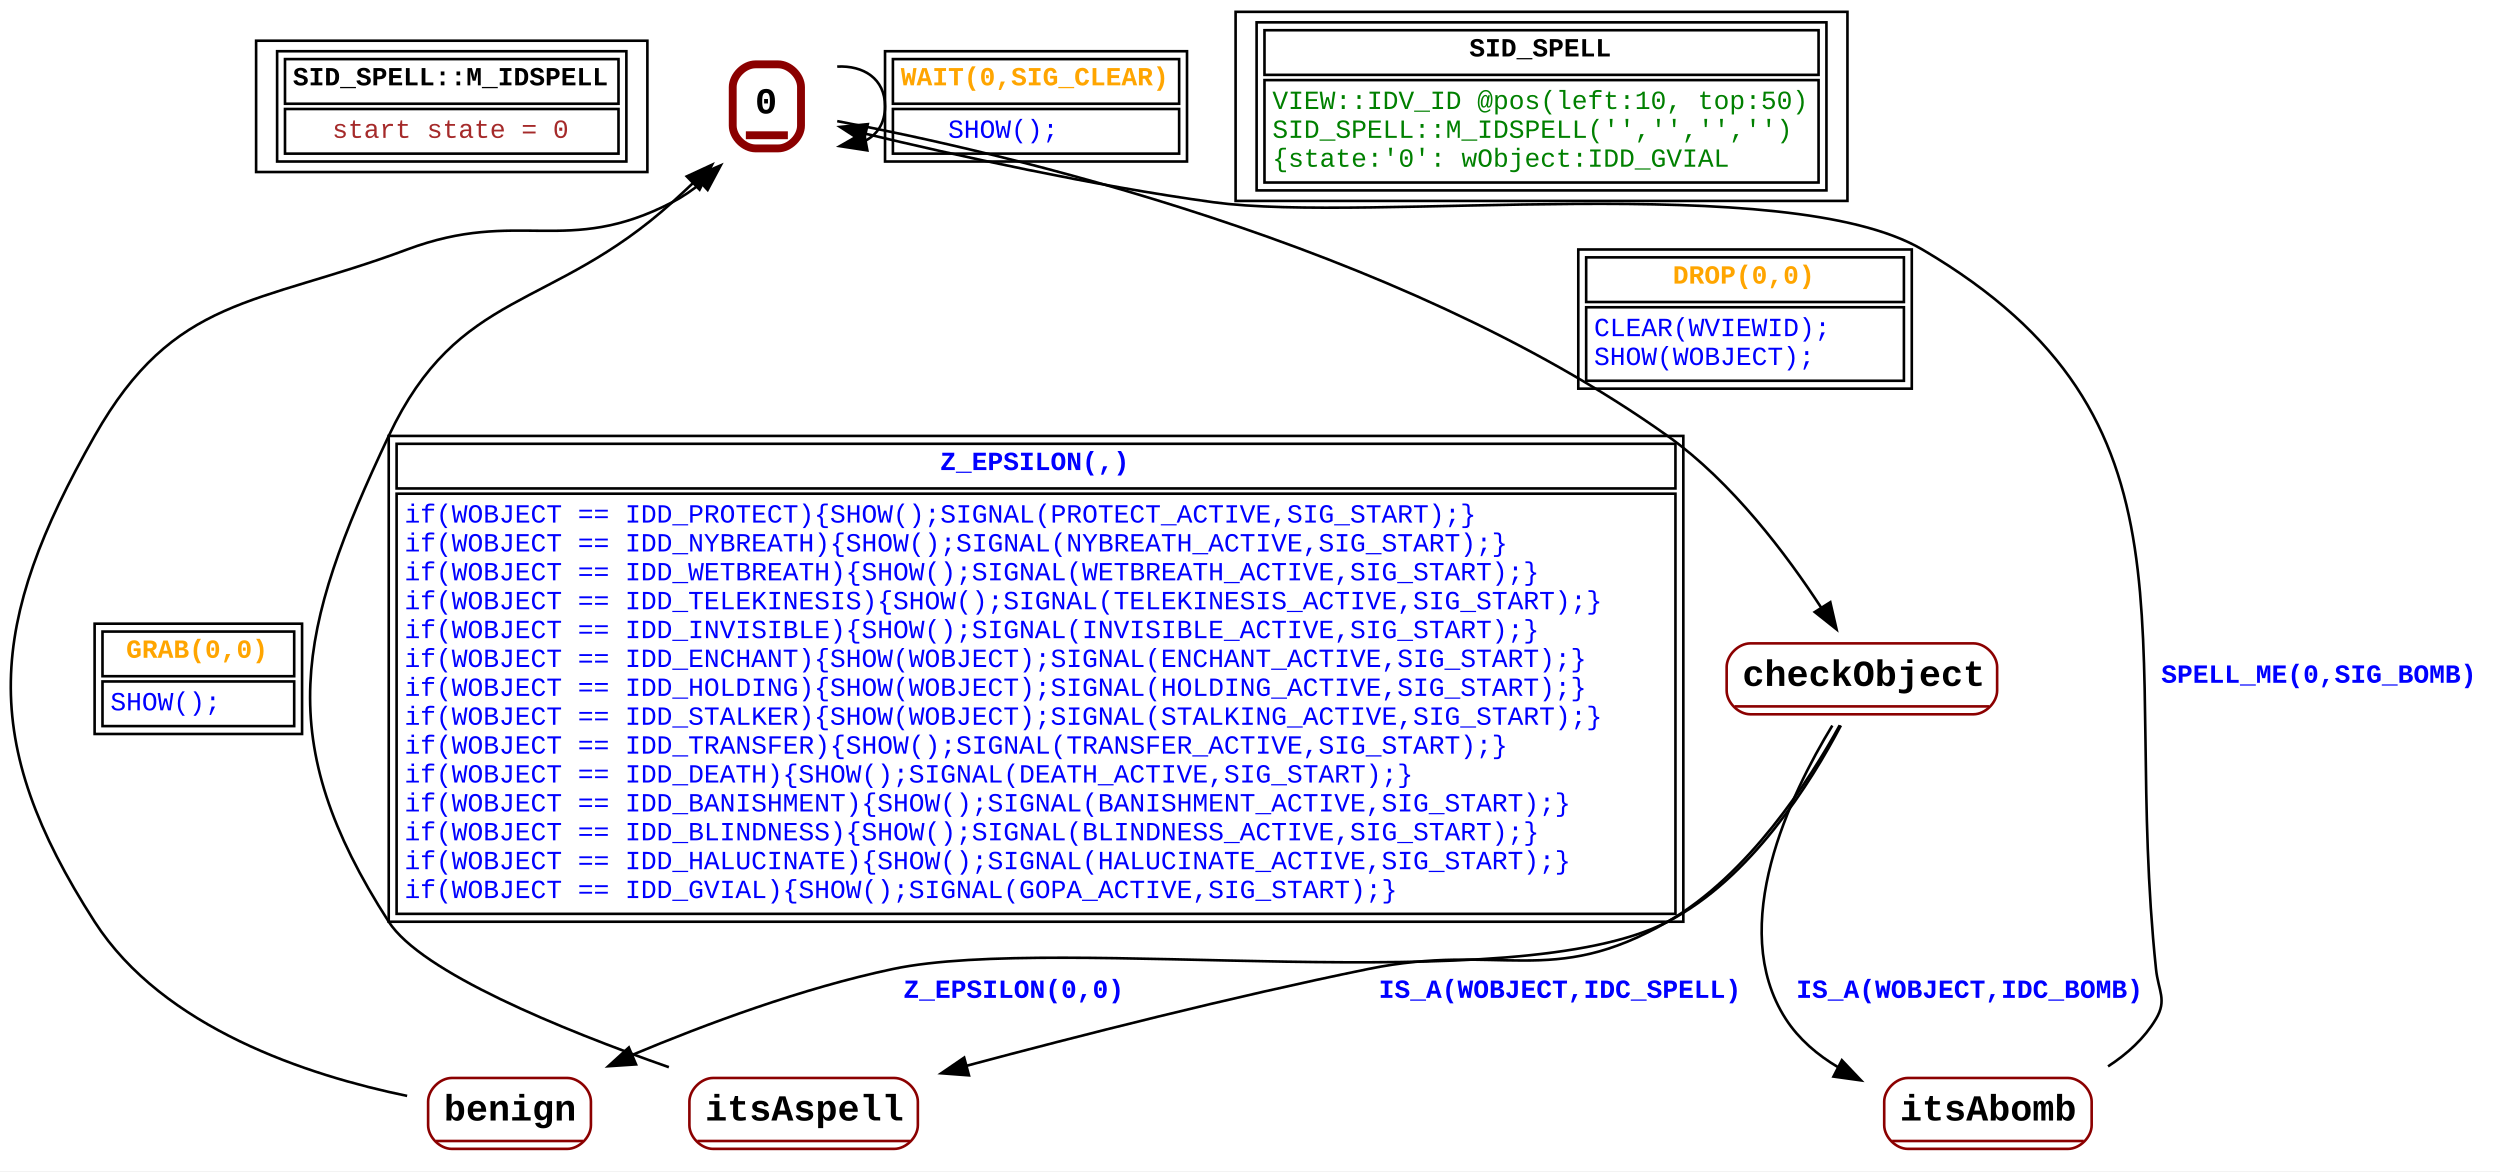
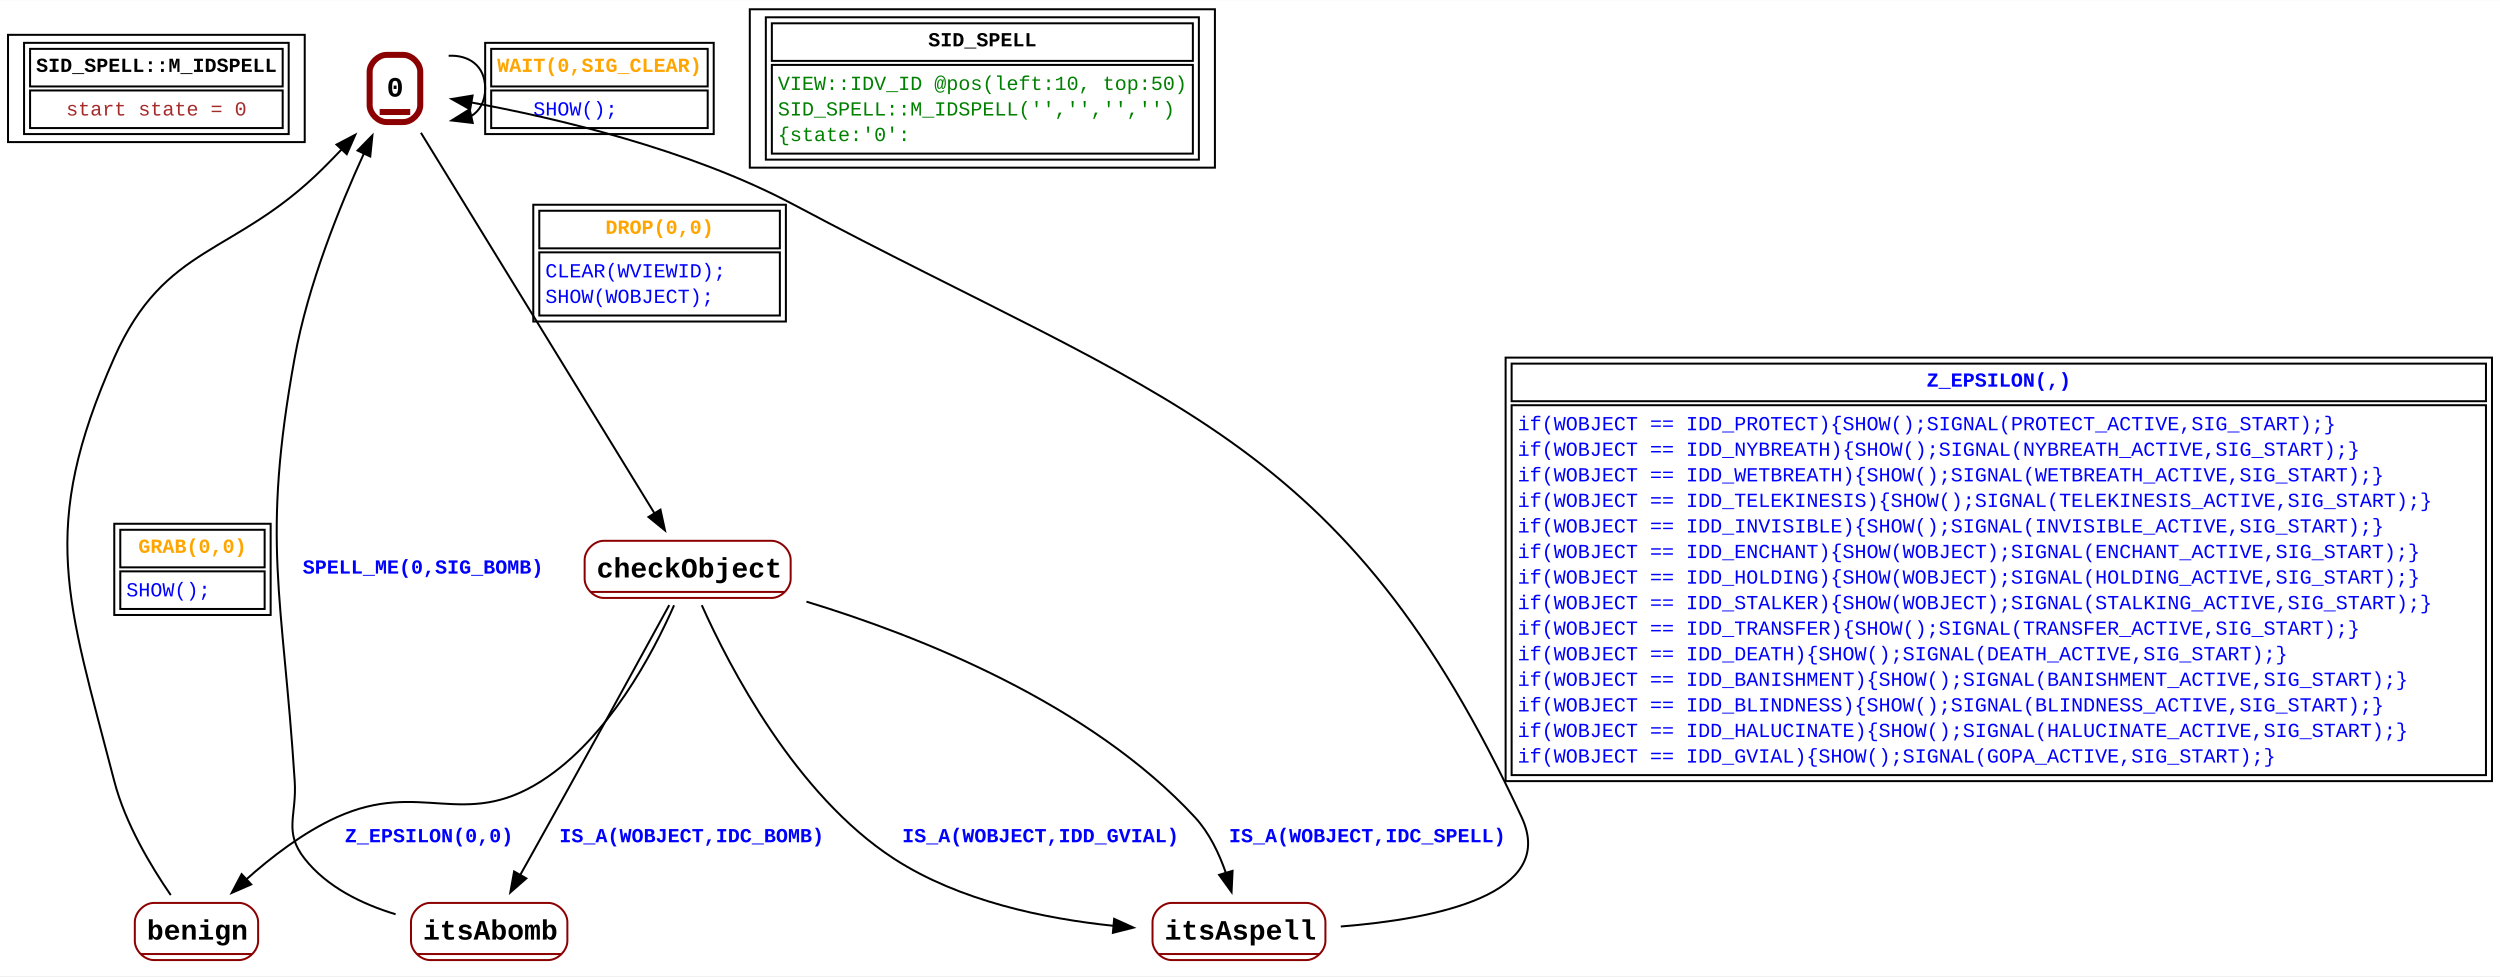
- <svg xmlns="http://www.w3.org/2000/svg" width="952pt" height="446pt" viewBox="0.00 0.00 952.03 446.00">
-   <g id="graph0" class="graph" transform="scale(1 1) rotate(0) translate(4 442)">
-     <polygon fill="white" stroke="none" points="-4,4 -4,-442 948.03,-442 948.03,4 -4,4" />
+ <svg xmlns="http://www.w3.org/2000/svg" width="1247pt" height="487pt" viewBox="0.00 0.00 1247.00 486.75">
+   <g id="graph0" class="graph" transform="scale(1 1) rotate(0) translate(4 482.75)">
+     <polygon fill="white" stroke="none" points="-4,4 -4,-482.75 1243,-482.75 1243,4 -4,4" />
    <g id="node1" class="node">
-       <polygon fill="none" stroke="black" points="93.53,-376.5 93.53,-426.5 242.53,-426.5 242.53,-376.5 93.53,-376.5" />
-       <polygon fill="none" stroke="black" points="104.53,-402.5 104.53,-419.5 231.53,-419.5 231.53,-402.5 104.53,-402.5" />
-       <text text-anchor="start" x="107.53" y="-409.5" font-family="Courier New" font-weight="bold" font-size="10.00">SID_SPELL::M_IDSPELL</text>
-       <polygon fill="none" stroke="black" points="104.53,-383.5 104.53,-400.5 231.53,-400.5 231.53,-383.5 104.53,-383.5" />
-       <text text-anchor="start" x="122.53" y="-389.5" font-family="Courier New" font-size="10.00" fill="brown">start state = 0</text>
-       <polygon fill="none" stroke="black" points="101.53,-380.5 101.53,-422.5 234.53,-422.5 234.53,-380.5 101.53,-380.5" />
+       <polygon fill="none" stroke="black" points="0,-412 0,-465.5 148,-465.5 148,-412 0,-412" />
+       <polygon fill="none" stroke="black" points="11,-439.75 11,-458.5 137,-458.5 137,-439.75 11,-439.75" />
+       <text text-anchor="start" x="14" y="-447" font-family="Courier New" font-weight="bold" font-size="10.00">SID_SPELL::M_IDSPELL</text>
+       <polygon fill="none" stroke="black" points="11,-419 11,-437.75 137,-437.75 137,-419 11,-419" />
+       <text text-anchor="start" x="29" y="-425.25" font-family="Courier New" font-size="10.00" fill="brown">start state = 0</text>
+       <polygon fill="none" stroke="black" points="8,-416 8,-461.5 140,-461.5 140,-416 8,-416" />
    </g>
    <g id="node2" class="node">
-       <polyline fill="none" stroke="darkred" stroke-width="3" points="280.03,-390.5 296.03,-390.5" />
-       <text text-anchor="start" x="283.53" y="-398.8" font-family="Courier New" font-weight="bold" font-size="14.00">0</text>
-       <path fill="none" stroke="darkred" stroke-width="3" d="M283.69,-385.5C283.69,-385.5 292.36,-385.5 292.36,-385.5 296.69,-385.5 301.03,-389.83 301.03,-394.17 301.03,-394.17 301.03,-408.83 301.03,-408.83 301.03,-413.17 296.69,-417.5 292.36,-417.5 292.36,-417.5 283.69,-417.5 283.69,-417.5 279.36,-417.5 275.03,-413.17 275.03,-408.83 275.03,-408.83 275.03,-394.17 275.03,-394.17 275.03,-389.83 279.36,-385.5 283.69,-385.5" />
+       <polyline fill="none" stroke="darkred" stroke-width="3" points="185.38,-427 200.62,-427" />
+       <text text-anchor="start" x="188.88" y="-434.7" font-family="Courier New" font-weight="bold" font-size="14.00">0</text>
+       <path fill="none" stroke="darkred" stroke-width="3" d="M188.79,-422C188.79,-422 197.21,-422 197.21,-422 201.42,-422 205.62,-426.21 205.62,-430.42 205.62,-430.42 205.62,-447.08 205.62,-447.08 205.62,-451.29 201.42,-455.5 197.21,-455.5 197.21,-455.5 188.79,-455.5 188.79,-455.5 184.58,-455.5 180.38,-451.29 180.38,-447.08 180.38,-447.08 180.38,-430.42 180.38,-430.42 180.38,-426.21 184.58,-422 188.79,-422" />
    </g>
    <g id="edge2" class="edge">
-       <path fill="none" stroke="black" d="M314.82,-416.65C324.81,-417.15 333.03,-412.1 333.03,-401.5 333.03,-395.04 329.97,-390.64 325.33,-388.3" />
-       <polygon fill="black" stroke="black" points="326.29,-384.74 315.82,-386.35 325.01,-391.62 326.29,-384.74" />
-       <polygon fill="none" stroke="black" points="336.03,-402.5 336.03,-419.5 445.03,-419.5 445.03,-402.5 336.03,-402.5" />
-       <text text-anchor="start" x="339.03" y="-409.5" font-family="Courier New" font-weight="bold" font-size="10.00" fill="orange">WAIT(0,SIG_CLEAR)</text>
-       <polygon fill="none" stroke="black" points="336.03,-383.5 336.03,-400.5 445.03,-400.5 445.03,-383.5 336.03,-383.5" />
-       <text text-anchor="start" x="357.03" y="-389.5" font-family="Courier New" font-size="10.00" fill="blue">    SHOW();</text>
-       <polygon fill="none" stroke="black" points="333.03,-380.5 333.03,-422.5 448.03,-422.5 448.03,-380.5 333.03,-380.5" />
+       <path fill="none" stroke="black" d="M219.79,-455.05C229.78,-455.58 238,-450.15 238,-438.75 238,-432.16 235.25,-427.56 231.01,-424.96" />
+       <polygon fill="black" stroke="black" points="231.79,-421.55 221.27,-422.78 230.27,-428.38 231.79,-421.55" />
+       <polygon fill="none" stroke="black" points="241,-439.75 241,-458.5 349,-458.5 349,-439.75 241,-439.75" />
+       <text text-anchor="start" x="244" y="-447" font-family="Courier New" font-weight="bold" font-size="10.00" fill="orange">WAIT(0,SIG_CLEAR)</text>
+       <polygon fill="none" stroke="black" points="241,-419 241,-437.75 349,-437.75 349,-419 241,-419" />
+       <text text-anchor="start" x="262" y="-425.25" font-family="Courier New" font-size="10.00" fill="blue">    SHOW();</text>
+       <polygon fill="none" stroke="black" points="238,-416 238,-461.5 352,-461.5 352,-416 238,-416" />
    </g>
    <g id="node3" class="node">
-       <polyline fill="none" stroke="darkred" points="656.53,-173 753.53,-173" />
-       <text text-anchor="start" x="659.53" y="-180.8" font-family="Courier New" font-weight="bold" font-size="14.00">checkObject</text>
-       <path fill="none" stroke="darkred" d="M662.53,-170C662.53,-170 747.53,-170 747.53,-170 752.03,-170 756.53,-174.5 756.53,-179 756.53,-179 756.53,-188 756.53,-188 756.53,-192.5 752.03,-197 747.53,-197 747.53,-197 662.53,-197 662.53,-197 658.03,-197 653.53,-192.5 653.53,-188 653.53,-188 653.53,-179 653.53,-179 653.53,-174.5 658.03,-170 662.53,-170" />
+       <polyline fill="none" stroke="darkred" points="290.62,-187.62 387.38,-187.62" />
+       <text text-anchor="start" x="293.62" y="-194.82" font-family="Courier New" font-weight="bold" font-size="14.00">checkObject</text>
+       <path fill="none" stroke="darkred" d="M297.12,-184.62C297.12,-184.62 380.88,-184.62 380.88,-184.62 385.62,-184.62 390.38,-189.38 390.38,-194.12 390.38,-194.12 390.38,-203.62 390.38,-203.62 390.38,-208.38 385.62,-213.12 380.88,-213.12 380.88,-213.12 297.12,-213.12 297.12,-213.12 292.38,-213.12 287.62,-208.38 287.62,-203.62 287.62,-203.62 287.62,-194.12 287.62,-194.12 287.62,-189.38 292.38,-184.62 297.12,-184.62" />
    </g>
    <g id="edge1" class="edge">
-       <path fill="none" stroke="black" d="M314.82,-395.88C375.79,-384.35 527.61,-349.75 631.03,-276 655.58,-258.49 676.42,-230.75 689.67,-210.4" />
-       <polygon fill="black" stroke="black" points="693,-212.68 695.38,-202.35 687.08,-208.94 693,-212.68" />
-       <polygon fill="none" stroke="black" points="600.03,-327 600.03,-344 721.03,-344 721.03,-327 600.03,-327" />
-       <text text-anchor="start" x="633.03" y="-334" font-family="Courier New" font-weight="bold" font-size="10.00" fill="orange">DROP(0,0)</text>
-       <polygon fill="none" stroke="black" points="600.03,-297 600.03,-325 721.03,-325 721.03,-297 600.03,-297" />
-       <text text-anchor="start" x="603.03" y="-314" font-family="Courier New" font-size="10.00" fill="blue">    CLEAR(WVIEWID);</text>
-       <text text-anchor="start" x="603.03" y="-303" font-family="Courier New" font-size="10.00" fill="blue">    SHOW(WOBJECT);</text>
-       <polygon fill="none" stroke="black" points="597.03,-294 597.03,-347 724.03,-347 724.03,-294 597.03,-294" />
+       <path fill="none" stroke="black" d="M205.96,-416.64C232.55,-373.31 293.25,-274.42 322.56,-226.66" />
+       <polygon fill="black" stroke="black" points="325.44,-228.66 327.69,-218.31 319.47,-225 325.44,-228.66" />
+       <polygon fill="none" stroke="black" points="265,-359 265,-377.75 385,-377.75 385,-359 265,-359" />
+       <text text-anchor="start" x="298" y="-366.25" font-family="Courier New" font-weight="bold" font-size="10.00" fill="orange">DROP(0,0)</text>
+       <polygon fill="none" stroke="black" points="265,-325.5 265,-357 385,-357 385,-325.5 265,-325.5" />
+       <text text-anchor="start" x="268" y="-344.5" font-family="Courier New" font-size="10.00" fill="blue">    CLEAR(WVIEWID);</text>
+       <text text-anchor="start" x="268" y="-331.75" font-family="Courier New" font-size="10.00" fill="blue">    SHOW(WOBJECT);</text>
+       <polygon fill="none" stroke="black" points="262,-322.5 262,-380.75 388,-380.75 388,-322.5 262,-322.5" />
    </g>
    <g id="node4" class="node">
-       <polyline fill="none" stroke="darkred" points="162.03,-7.5 218.03,-7.5" />
-       <text text-anchor="start" x="165.03" y="-15.3" font-family="Courier New" font-weight="bold" font-size="14.00">benign</text>
-       <path fill="none" stroke="darkred" d="M168.03,-4.5C168.03,-4.5 212.03,-4.5 212.03,-4.5 216.53,-4.5 221.03,-9 221.03,-13.5 221.03,-13.5 221.03,-22.5 221.03,-22.5 221.03,-27 216.53,-31.5 212.03,-31.5 212.03,-31.5 168.03,-31.5 168.03,-31.5 163.53,-31.5 159.03,-27 159.03,-22.5 159.03,-22.5 159.03,-13.5 159.03,-13.5 159.03,-9 163.53,-4.5 168.03,-4.5" />
+       <polyline fill="none" stroke="darkred" points="66.25,-7 121.75,-7" />
+       <text text-anchor="start" x="69.25" y="-14.2" font-family="Courier New" font-weight="bold" font-size="14.00">benign</text>
+       <path fill="none" stroke="darkred" d="M72.75,-4C72.75,-4 115.25,-4 115.25,-4 120,-4 124.75,-8.75 124.75,-13.5 124.75,-13.5 124.75,-23 124.75,-23 124.75,-27.75 120,-32.5 115.25,-32.5 115.25,-32.5 72.75,-32.5 72.75,-32.5 68,-32.5 63.25,-27.75 63.25,-23 63.25,-23 63.25,-13.5 63.25,-13.5 63.25,-8.75 68,-4 72.75,-4" />
+     </g>
+     <g id="edge7" class="edge">
+       <path fill="none" stroke="black" d="M332.23,-180.96C321.79,-157.23 299.42,-114.58 266,-93.25 227.2,-68.48 205.94,-94.22 164,-75.25 147.29,-67.69 131.14,-55.23 118.57,-43.98" />
+       <polygon fill="black" stroke="black" points="121.29,-41.73 111.58,-37.49 116.52,-46.86 121.29,-41.73" />
+       <text text-anchor="start" x="168" y="-62.75" font-family="Courier New" font-weight="bold" font-size="10.00" fill="blue">Z_EPSILON(0,0)</text>
+     </g>
+     <g id="node5" class="node">
+       <polyline fill="none" stroke="darkred" points="204,-7 276,-7" />
+       <text text-anchor="start" x="207" y="-14.2" font-family="Courier New" font-weight="bold" font-size="14.00">itsAbomb</text>
+       <path fill="none" stroke="darkred" d="M210.5,-4C210.5,-4 269.5,-4 269.5,-4 274.25,-4 279,-8.75 279,-13.5 279,-13.5 279,-23 279,-23 279,-27.75 274.25,-32.5 269.5,-32.5 269.5,-32.5 210.5,-32.5 210.5,-32.5 205.75,-32.5 201,-27.75 201,-23 201,-23 201,-13.5 201,-13.5 201,-8.75 205.75,-4 210.5,-4" />
+     </g>
+     <g id="edge4" class="edge">
+       <path fill="none" stroke="black" d="M329.82,-181.06C315.17,-154.24 285.52,-100.14 260,-54.5 258.51,-51.83 256.94,-49.05 255.38,-46.27" />
+       <polygon fill="black" stroke="black" points="258.53,-44.73 250.55,-37.75 252.44,-48.18 258.53,-44.73" />
+       <text text-anchor="start" x="275" y="-62.75" font-family="Courier New" font-weight="bold" font-size="10.00" fill="blue">IS_A(WOBJECT,IDC_BOMB)</text>
+     </g>
+     <g id="node6" class="node">
+       <polyline fill="none" stroke="darkred" points="573.88,-7 654.12,-7" />
+       <text text-anchor="start" x="576.88" y="-14.2" font-family="Courier New" font-weight="bold" font-size="14.00">itsAspell</text>
+       <path fill="none" stroke="darkred" d="M580.38,-4C580.38,-4 647.62,-4 647.62,-4 652.38,-4 657.12,-8.75 657.12,-13.5 657.12,-13.5 657.12,-23 657.12,-23 657.12,-27.75 652.38,-32.5 647.62,-32.5 647.62,-32.5 580.38,-32.5 580.38,-32.5 575.62,-32.5 570.88,-27.75 570.88,-23 570.88,-23 570.88,-13.5 570.88,-13.5 570.88,-8.75 575.62,-4 580.38,-4" />
+     </g>
+     <g id="edge5" class="edge">
+       <path fill="none" stroke="black" d="M398.27,-182.77C454.98,-165.5 539.44,-132.02 592,-75.25 599.19,-67.48 604.14,-57.09 607.49,-47.37" />
+       <polygon fill="black" stroke="black" points="610.8,-48.49 610.3,-37.91 604.09,-46.5 610.8,-48.49" />
+       <text text-anchor="start" x="609" y="-62.75" font-family="Courier New" font-weight="bold" font-size="10.00" fill="blue">IS_A(WOBJECT,IDC_SPELL)</text>
    </g>
    <g id="edge6" class="edge">
-       <path fill="none" stroke="black" d="M697.03,-165.73C685.72,-144.12 662.81,-107.38 631.03,-91 572.65,-60.91 400.29,-86.54 336.03,-73 301.76,-65.78 264.77,-52.03 236.6,-40.22" />
-       <polygon fill="black" stroke="black" points="238.21,-36.67 227.64,-35.97 235.47,-43.11 238.21,-36.67" />
-       <text text-anchor="start" x="340.03" y="-62" font-family="Courier New" font-weight="bold" font-size="10.00" fill="blue">Z_EPSILON(0,0)</text>
-     </g>
-     <g id="node5" class="node">
-       <polyline fill="none" stroke="darkred" points="716.53,-7.5 789.53,-7.5" />
-       <text text-anchor="start" x="719.53" y="-15.3" font-family="Courier New" font-weight="bold" font-size="14.00">itsAbomb</text>
-       <path fill="none" stroke="darkred" d="M722.53,-4.5C722.53,-4.5 783.53,-4.5 783.53,-4.5 788.03,-4.5 792.53,-9 792.53,-13.5 792.53,-13.5 792.53,-22.5 792.53,-22.5 792.53,-27 788.03,-31.5 783.53,-31.5 783.53,-31.5 722.53,-31.5 722.53,-31.5 718.03,-31.5 713.53,-27 713.53,-22.5 713.53,-22.5 713.53,-13.5 713.53,-13.5 713.53,-9 718.03,-4.5 722.53,-4.5" />
-     </g>
-     <g id="edge4" class="edge">
-       <path fill="none" stroke="black" d="M693.77,-165.7C677.92,-139.73 653.37,-89.19 676.03,-54 681,-46.28 688.13,-40.24 696.08,-35.53" />
-       <polygon fill="black" stroke="black" points="697.41,-38.26 704.7,-30.58 694.21,-32.04 697.41,-38.26" />
-       <text text-anchor="start" x="680.03" y="-62" font-family="Courier New" font-weight="bold" font-size="10.00" fill="blue">IS_A(WOBJECT,IDC_BOMB)</text>
-     </g>
-     <g id="node6" class="node">
-       <polyline fill="none" stroke="darkred" points="261.53,-7.5 342.53,-7.5" />
-       <text text-anchor="start" x="264.53" y="-15.3" font-family="Courier New" font-weight="bold" font-size="14.00">itsAspell</text>
-       <path fill="none" stroke="darkred" d="M267.53,-4.5C267.53,-4.5 336.53,-4.5 336.53,-4.5 341.03,-4.5 345.53,-9 345.53,-13.5 345.53,-13.5 345.53,-22.5 345.53,-22.5 345.53,-27 341.03,-31.5 336.53,-31.5 336.53,-31.5 267.53,-31.5 267.53,-31.5 263.03,-31.5 258.53,-27 258.53,-22.5 258.53,-22.5 258.53,-13.5 258.53,-13.5 258.53,-9 263.03,-4.5 267.53,-4.5" />
-     </g>
-     <g id="edge5" class="edge">
-       <path fill="none" stroke="black" d="M696.59,-165.82C684.93,-144.66 661.81,-108.78 631.03,-91 586.61,-65.35 567.28,-83.26 517.03,-73 465.06,-62.39 406.73,-47.56 363.95,-36.12" />
-       <polygon fill="black" stroke="black" points="364.99,-32.5 354.43,-33.29 363.17,-39.26 364.99,-32.5" />
-       <text text-anchor="start" x="521.03" y="-62" font-family="Courier New" font-weight="bold" font-size="10.00" fill="blue">IS_A(WOBJECT,IDC_SPELL)</text>
+       <path fill="none" stroke="black" d="M346.05,-181C359.72,-150.48 392.87,-86.34 442,-54.5 474.41,-33.5 516.86,-24.65 551.48,-21.07" />
+       <polygon fill="black" stroke="black" points="551.74,-24.56 561.38,-20.18 551.11,-17.59 551.74,-24.56" />
+       <text text-anchor="start" x="446" y="-62.75" font-family="Courier New" font-weight="bold" font-size="10.00" fill="blue">IS_A(WOBJECT,IDD_GVIAL)</text>
    </g>
    <g id="edge3" class="edge">
-       <path fill="none" stroke="black" d="M151.04,-24.67C113.31,-32.45 58.12,-50.44 32.03,-91 -12.45,-160.15 -8.57,-204.5 32.03,-276 62.44,-329.56 93.33,-325.47 151.03,-347 193.75,-362.94 211.53,-344.05 252.03,-365 256.06,-367.09 259.94,-369.78 263.55,-372.75" />
-       <polygon fill="black" stroke="black" points="260.73,-374.84 270.46,-379.03 265.47,-369.68 260.73,-374.84" />
-       <polygon fill="none" stroke="black" points="35.03,-184.5 35.03,-201.5 108.03,-201.5 108.03,-184.5 35.03,-184.5" />
-       <text text-anchor="start" x="44.03" y="-191.5" font-family="Courier New" font-weight="bold" font-size="10.00" fill="orange">GRAB(0,0)</text>
-       <polygon fill="none" stroke="black" points="35.03,-165.5 35.03,-182.5 108.03,-182.5 108.03,-165.5 35.03,-165.5" />
-       <text text-anchor="start" x="38.03" y="-171.5" font-family="Courier New" font-size="10.00" fill="blue">    SHOW();</text>
-       <polygon fill="none" stroke="black" points="32.03,-162.5 32.03,-204.5 111.03,-204.5 111.03,-162.5 32.03,-162.5" />
-     </g>
-     <g id="edge7" class="edge">
-       <path fill="none" stroke="black" d="M798.77,-35.92C806.06,-40.65 812.63,-46.59 817.03,-54 821.33,-61.26 817.91,-64.6 817.03,-73 803.69,-200.34 838.42,-282.13 728.03,-347 676.18,-377.46 517.6,-356.83 458.03,-365 411.93,-371.32 359.65,-382.92 325.37,-391.13" />
-       <polygon fill="black" stroke="black" points="324.8,-387.91 315.91,-393.67 326.46,-394.72 324.8,-387.91" />
-       <text text-anchor="start" x="819.03" y="-182" font-family="Courier New" font-weight="bold" font-size="10.00" fill="blue">SPELL_ME(0,SIG_BOMB)</text>
+       <path fill="none" stroke="black" d="M81.17,-36.41C71.29,-50.76 58.44,-72.2 53,-93.25 29.5,-184.15 14.95,-218.67 53,-304.5 78.28,-361.53 112.69,-354.84 157,-398.75 160.15,-401.87 163.39,-405.2 166.57,-408.54" />
+       <polygon fill="black" stroke="black" points="163.86,-410.76 173.24,-415.68 168.97,-405.98 163.86,-410.76" />
+       <polygon fill="none" stroke="black" points="56,-199.88 56,-218.62 128,-218.62 128,-199.88 56,-199.88" />
+       <text text-anchor="start" x="65" y="-207.12" font-family="Courier New" font-weight="bold" font-size="10.00" fill="orange">GRAB(0,0)</text>
+       <polygon fill="none" stroke="black" points="56,-179.12 56,-197.88 128,-197.88 128,-179.12 56,-179.12" />
+       <text text-anchor="start" x="59" y="-185.38" font-family="Courier New" font-size="10.00" fill="blue">    SHOW();</text>
+       <polygon fill="none" stroke="black" points="53,-176.12 53,-221.62 131,-221.62 131,-176.12 53,-176.12" />
    </g>
    <g id="edge8" class="edge">
-       <path fill="none" stroke="black" d="M250.71,-35.6C209.45,-50.11 156.38,-71.8 144.03,-91 99.55,-160.15 108.95,-201.64 144.03,-276 170.56,-332.25 205.84,-323.34 252.03,-365 254.78,-367.49 257.61,-370.12 260.41,-372.78" />
-       <polygon fill="black" stroke="black" points="257.53,-374.83 267.15,-379.27 262.4,-369.8 257.53,-374.83" />
-       <polygon fill="none" stroke="black" points="147.03,-256 147.03,-273 634.03,-273 634.03,-256 147.03,-256" />
-       <text text-anchor="start" x="354.03" y="-263" font-family="Courier New" font-weight="bold" font-size="10.00" fill="blue">Z_EPSILON(,)</text>
-       <polygon fill="none" stroke="black" points="147.03,-94 147.03,-254 634.03,-254 634.03,-94 147.03,-94" />
-       <text text-anchor="start" x="150.03" y="-243" font-family="Courier New" font-size="10.00" fill="blue">    if(WOBJECT == IDD_PROTECT){SHOW();SIGNAL(PROTECT_ACTIVE,SIG_START);}</text>
-       <text text-anchor="start" x="150.03" y="-232" font-family="Courier New" font-size="10.00" fill="blue">    if(WOBJECT == IDD_NYBREATH){SHOW();SIGNAL(NYBREATH_ACTIVE,SIG_START);}</text>
-       <text text-anchor="start" x="150.03" y="-221" font-family="Courier New" font-size="10.00" fill="blue">    if(WOBJECT == IDD_WETBREATH){SHOW();SIGNAL(WETBREATH_ACTIVE,SIG_START);}</text>
-       <text text-anchor="start" x="150.03" y="-210" font-family="Courier New" font-size="10.00" fill="blue">    if(WOBJECT == IDD_TELEKINESIS){SHOW();SIGNAL(TELEKINESIS_ACTIVE,SIG_START);}</text>
-       <text text-anchor="start" x="150.03" y="-199" font-family="Courier New" font-size="10.00" fill="blue">    if(WOBJECT == IDD_INVISIBLE){SHOW();SIGNAL(INVISIBLE_ACTIVE,SIG_START);}</text>
-       <text text-anchor="start" x="150.03" y="-188" font-family="Courier New" font-size="10.00" fill="blue">    if(WOBJECT == IDD_ENCHANT){SHOW(WOBJECT);SIGNAL(ENCHANT_ACTIVE,SIG_START);}</text>
-       <text text-anchor="start" x="150.03" y="-177" font-family="Courier New" font-size="10.00" fill="blue">    if(WOBJECT == IDD_HOLDING){SHOW(WOBJECT);SIGNAL(HOLDING_ACTIVE,SIG_START);}</text>
-       <text text-anchor="start" x="150.03" y="-166" font-family="Courier New" font-size="10.00" fill="blue">    if(WOBJECT == IDD_STALKER){SHOW(WOBJECT);SIGNAL(STALKING_ACTIVE,SIG_START);}</text>
-       <text text-anchor="start" x="150.03" y="-155" font-family="Courier New" font-size="10.00" fill="blue">    if(WOBJECT == IDD_TRANSFER){SHOW();SIGNAL(TRANSFER_ACTIVE,SIG_START);}</text>
-       <text text-anchor="start" x="150.03" y="-144" font-family="Courier New" font-size="10.00" fill="blue">    if(WOBJECT == IDD_DEATH){SHOW();SIGNAL(DEATH_ACTIVE,SIG_START);}</text>
-       <text text-anchor="start" x="150.03" y="-133" font-family="Courier New" font-size="10.00" fill="blue">    if(WOBJECT == IDD_BANISHMENT){SHOW();SIGNAL(BANISHMENT_ACTIVE,SIG_START);}</text>
-       <text text-anchor="start" x="150.03" y="-122" font-family="Courier New" font-size="10.00" fill="blue">    if(WOBJECT == IDD_BLINDNESS){SHOW();SIGNAL(BLINDNESS_ACTIVE,SIG_START);}</text>
-       <text text-anchor="start" x="150.03" y="-111" font-family="Courier New" font-size="10.00" fill="blue">    if(WOBJECT == IDD_HALUCINATE){SHOW();SIGNAL(HALUCINATE_ACTIVE,SIG_START);}</text>
-       <text text-anchor="start" x="150.03" y="-100" font-family="Courier New" font-size="10.00" fill="blue">    if(WOBJECT == IDD_GVIAL){SHOW();SIGNAL(GOPA_ACTIVE,SIG_START);}</text>
-       <polygon fill="none" stroke="black" points="144.03,-91 144.03,-276 637.03,-276 637.03,-91 144.03,-91" />
+       <path fill="none" stroke="black" d="M193.33,-26.84C176.58,-31.92 159.1,-40.39 148,-54.5 137.26,-68.15 144.11,-75.92 143,-93.25 136.98,-186.95 126.24,-212.12 143,-304.5 149.59,-340.83 165.52,-380.14 177.64,-406.58" />
+       <polygon fill="black" stroke="black" points="174.35,-407.79 181.76,-415.36 180.68,-404.82 174.35,-407.79" />
+       <text text-anchor="start" x="147" y="-196.75" font-family="Courier New" font-weight="bold" font-size="10.00" fill="blue">SPELL_ME(0,SIG_BOMB)</text>
+     </g>
+     <g id="edge9" class="edge">
+       <path fill="none" stroke="black" d="M664.79,-20.74C712.14,-24.49 772.95,-36.68 755,-75.25 666.02,-266.42 578.12,-281.65 392,-380.75 339.78,-408.56 272.42,-424.17 230.99,-431.78" />
+       <polygon fill="black" stroke="black" points="230.51,-428.31 221.27,-433.49 231.72,-435.2 230.51,-428.31" />
+       <polygon fill="none" stroke="black" points="750,-282.75 750,-301.5 1236,-301.5 1236,-282.75 750,-282.75" />
+       <text text-anchor="start" x="957" y="-290" font-family="Courier New" font-weight="bold" font-size="10.00" fill="blue">Z_EPSILON(,)</text>
+       <polygon fill="none" stroke="black" points="750,-96.25 750,-280.75 1236,-280.75 1236,-96.25 750,-96.25" />
+       <text text-anchor="start" x="753" y="-268.25" font-family="Courier New" font-size="10.00" fill="blue">    if(WOBJECT == IDD_PROTECT){SHOW();SIGNAL(PROTECT_ACTIVE,SIG_START);}</text>
+       <text text-anchor="start" x="753" y="-255.5" font-family="Courier New" font-size="10.00" fill="blue">    if(WOBJECT == IDD_NYBREATH){SHOW();SIGNAL(NYBREATH_ACTIVE,SIG_START);}</text>
+       <text text-anchor="start" x="753" y="-242.75" font-family="Courier New" font-size="10.00" fill="blue">    if(WOBJECT == IDD_WETBREATH){SHOW();SIGNAL(WETBREATH_ACTIVE,SIG_START);}</text>
+       <text text-anchor="start" x="753" y="-230" font-family="Courier New" font-size="10.00" fill="blue">    if(WOBJECT == IDD_TELEKINESIS){SHOW();SIGNAL(TELEKINESIS_ACTIVE,SIG_START);}</text>
+       <text text-anchor="start" x="753" y="-217.25" font-family="Courier New" font-size="10.00" fill="blue">    if(WOBJECT == IDD_INVISIBLE){SHOW();SIGNAL(INVISIBLE_ACTIVE,SIG_START);}</text>
+       <text text-anchor="start" x="753" y="-204.5" font-family="Courier New" font-size="10.00" fill="blue">    if(WOBJECT == IDD_ENCHANT){SHOW(WOBJECT);SIGNAL(ENCHANT_ACTIVE,SIG_START);}</text>
+       <text text-anchor="start" x="753" y="-191.75" font-family="Courier New" font-size="10.00" fill="blue">    if(WOBJECT == IDD_HOLDING){SHOW(WOBJECT);SIGNAL(HOLDING_ACTIVE,SIG_START);}</text>
+       <text text-anchor="start" x="753" y="-179" font-family="Courier New" font-size="10.00" fill="blue">    if(WOBJECT == IDD_STALKER){SHOW(WOBJECT);SIGNAL(STALKING_ACTIVE,SIG_START);}</text>
+       <text text-anchor="start" x="753" y="-166.25" font-family="Courier New" font-size="10.00" fill="blue">    if(WOBJECT == IDD_TRANSFER){SHOW();SIGNAL(TRANSFER_ACTIVE,SIG_START);}</text>
+       <text text-anchor="start" x="753" y="-153.5" font-family="Courier New" font-size="10.00" fill="blue">    if(WOBJECT == IDD_DEATH){SHOW();SIGNAL(DEATH_ACTIVE,SIG_START);}</text>
+       <text text-anchor="start" x="753" y="-140.75" font-family="Courier New" font-size="10.00" fill="blue">    if(WOBJECT == IDD_BANISHMENT){SHOW();SIGNAL(BANISHMENT_ACTIVE,SIG_START);}</text>
+       <text text-anchor="start" x="753" y="-128" font-family="Courier New" font-size="10.00" fill="blue">    if(WOBJECT == IDD_BLINDNESS){SHOW();SIGNAL(BLINDNESS_ACTIVE,SIG_START);}</text>
+       <text text-anchor="start" x="753" y="-115.25" font-family="Courier New" font-size="10.00" fill="blue">    if(WOBJECT == IDD_HALUCINATE){SHOW();SIGNAL(HALUCINATE_ACTIVE,SIG_START);}</text>
+       <text text-anchor="start" x="753" y="-102.5" font-family="Courier New" font-size="10.00" fill="blue">    if(WOBJECT == IDD_GVIAL){SHOW();SIGNAL(GOPA_ACTIVE,SIG_START);}</text>
+       <polygon fill="none" stroke="black" points="747,-93.25 747,-304.5 1239,-304.5 1239,-93.25 747,-93.25" />
    </g>
    <g id="node7" class="node">
-       <polygon fill="none" stroke="black" points="466.53,-365.5 466.53,-437.5 699.53,-437.5 699.53,-365.5 466.53,-365.5" />
-       <polygon fill="none" stroke="black" points="477.53,-413.5 477.53,-430.5 688.53,-430.5 688.53,-413.5 477.53,-413.5" />
-       <text text-anchor="start" x="555.53" y="-420.5" font-family="Courier New" font-weight="bold" font-size="10.00">SID_SPELL</text>
-       <polygon fill="none" stroke="black" points="477.53,-372.5 477.53,-411.5 688.53,-411.5 688.53,-372.5 477.53,-372.5" />
-       <text text-anchor="start" x="480.53" y="-400.5" font-family="Courier New" font-size="10.00" fill="green">VIEW::IDV_ID @pos(left:10, top:50)</text>
-       <text text-anchor="start" x="480.53" y="-389.5" font-family="Courier New" font-size="10.00" fill="green">SID_SPELL::M_IDSPELL('','','','')</text>
-       <text text-anchor="start" x="480.53" y="-378.5" font-family="Courier New" font-size="10.00" fill="green">{state:'0': wObject:IDD_GVIAL</text>
-       <polygon fill="none" stroke="black" points="474.53,-369.5 474.53,-433.5 691.53,-433.5 691.53,-369.5 474.53,-369.5" />
+       <polygon fill="none" stroke="black" points="370,-399.25 370,-478.25 602,-478.25 602,-399.25 370,-399.25" />
+       <polygon fill="none" stroke="black" points="381,-452.5 381,-471.25 591,-471.25 591,-452.5 381,-452.5" />
+       <text text-anchor="start" x="459" y="-459.75" font-family="Courier New" font-weight="bold" font-size="10.00">SID_SPELL</text>
+       <polygon fill="none" stroke="black" points="381,-406.25 381,-450.5 591,-450.5 591,-406.25 381,-406.25" />
+       <text text-anchor="start" x="384" y="-438" font-family="Courier New" font-size="10.00" fill="green">VIEW::IDV_ID @pos(left:10, top:50)</text>
+       <text text-anchor="start" x="384" y="-425.25" font-family="Courier New" font-size="10.00" fill="green">SID_SPELL::M_IDSPELL('','','','')</text>
+       <text text-anchor="start" x="384" y="-412.5" font-family="Courier New" font-size="10.00" fill="green">{state:'0':</text>
+       <polygon fill="none" stroke="black" points="378,-403.25 378,-474.25 594,-474.25 594,-403.25 378,-403.25" />
    </g>
  </g>
</svg>
